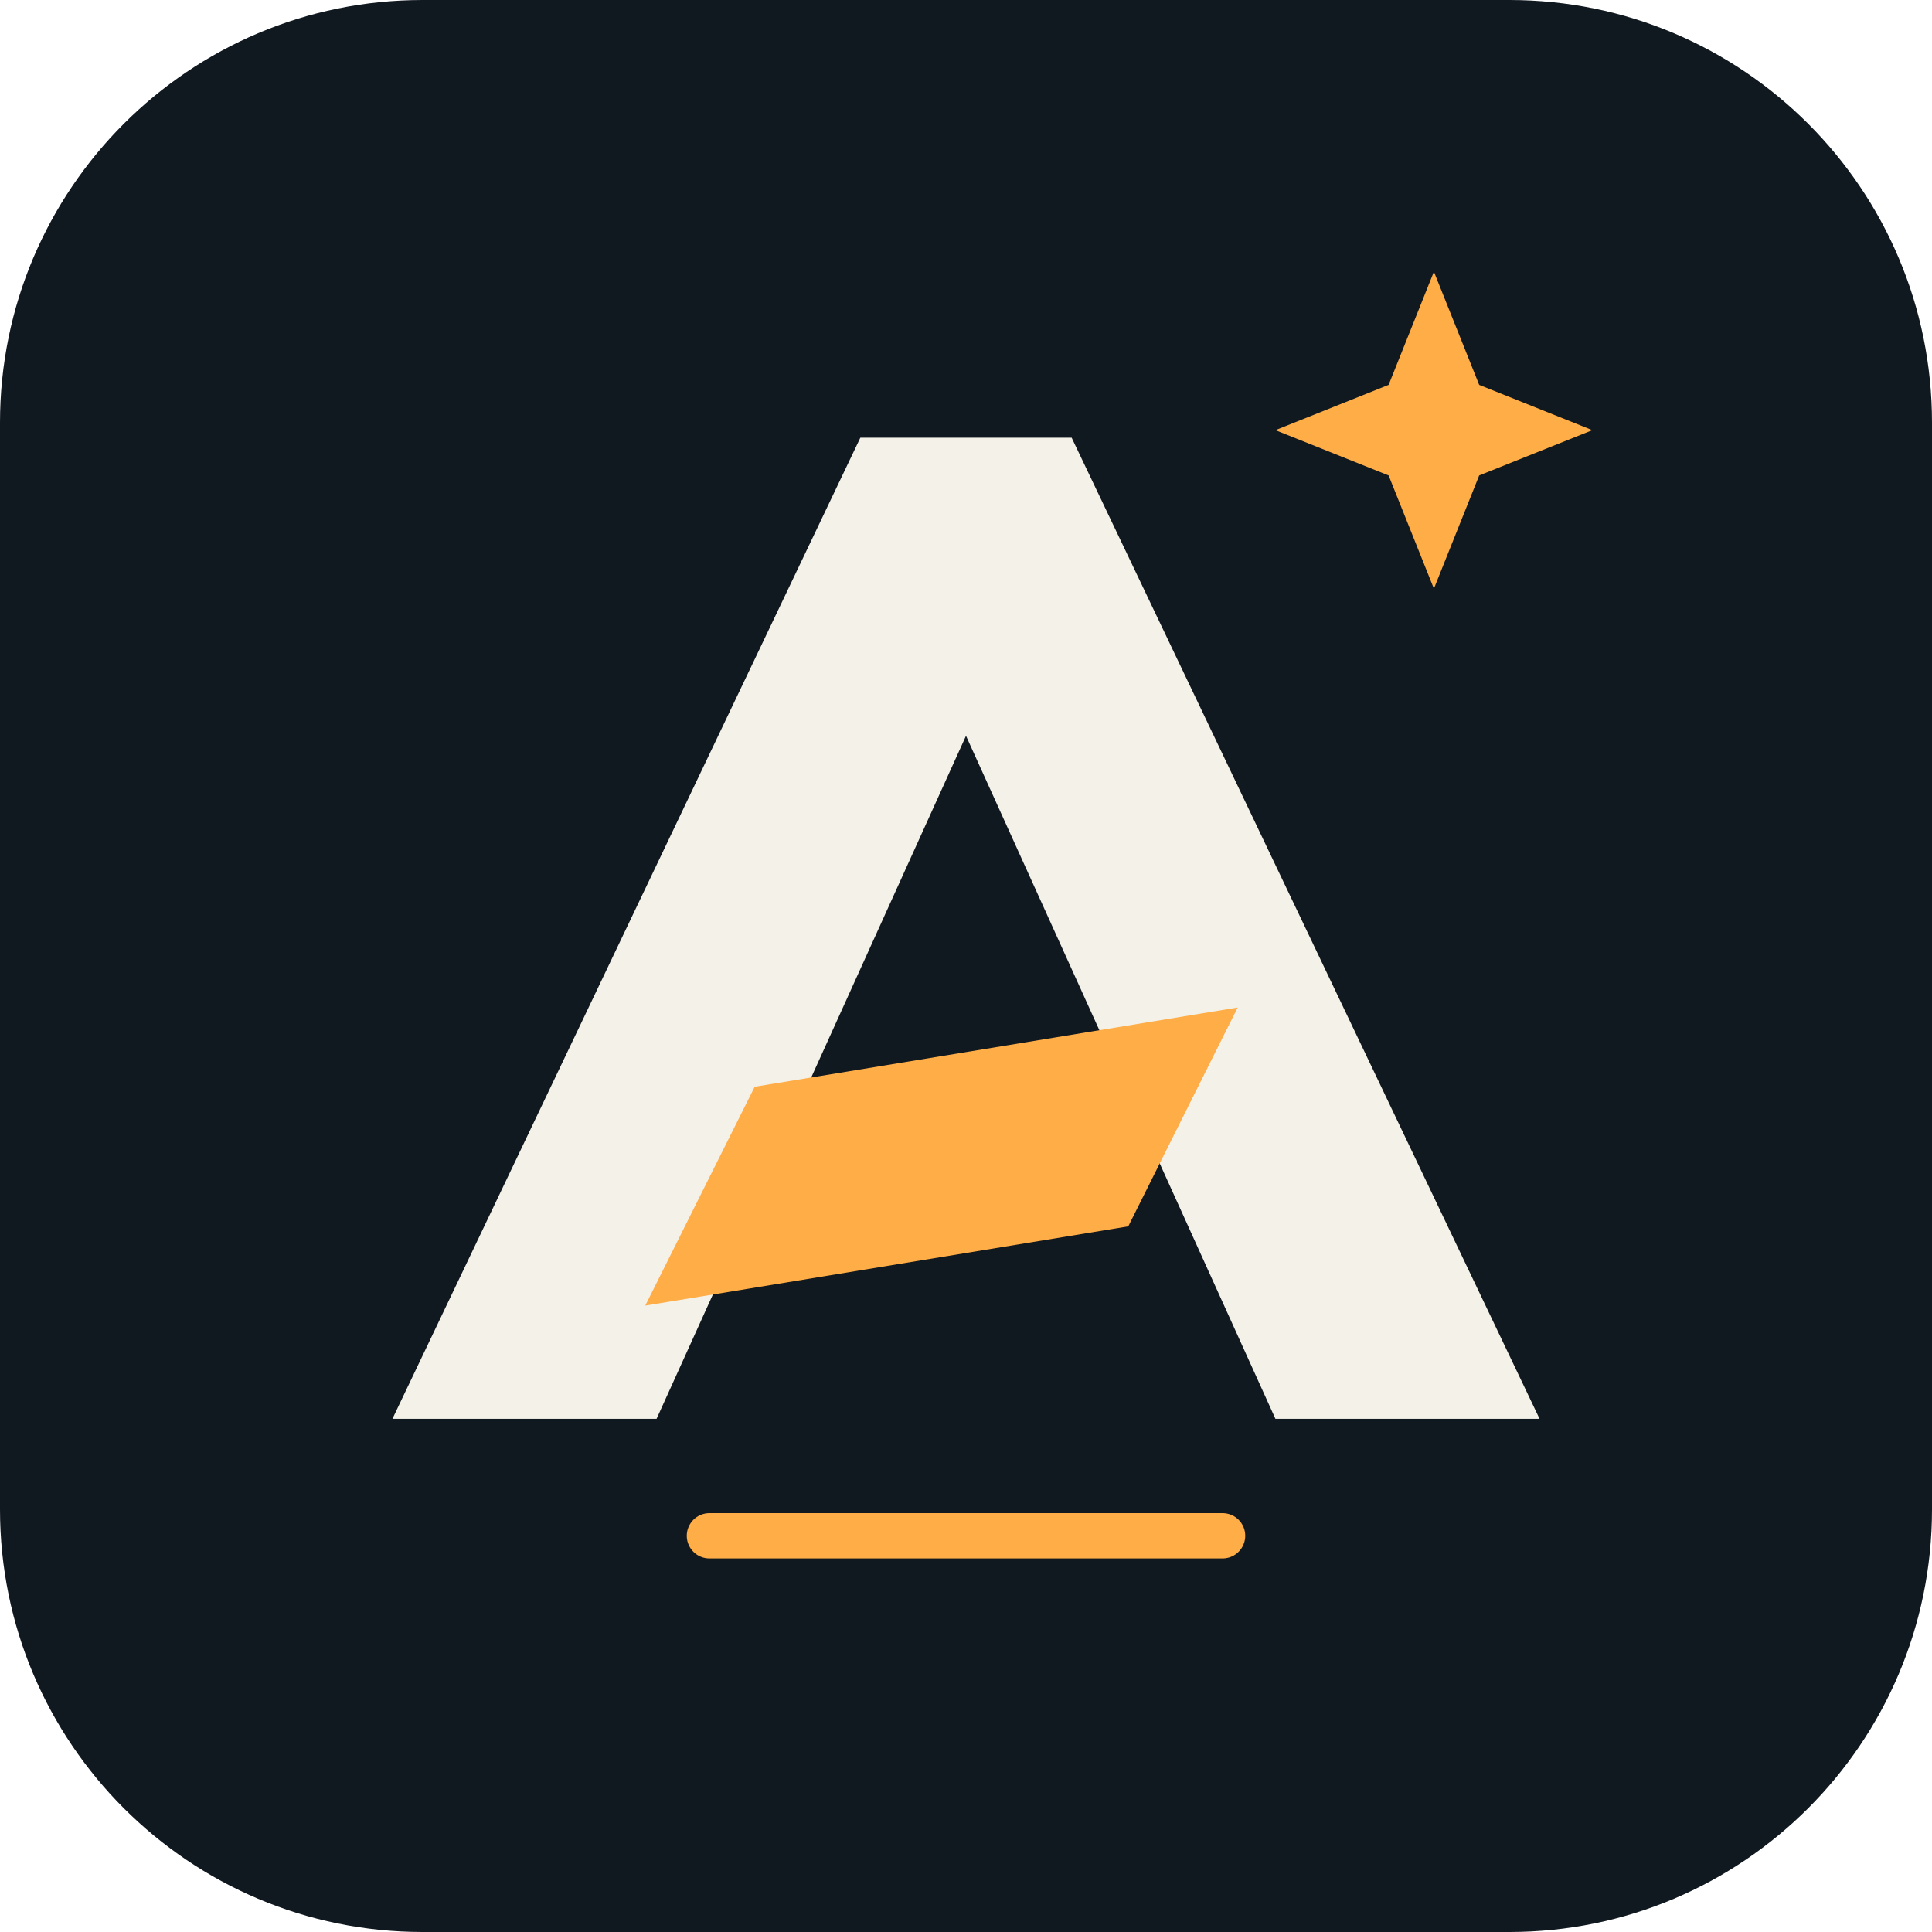
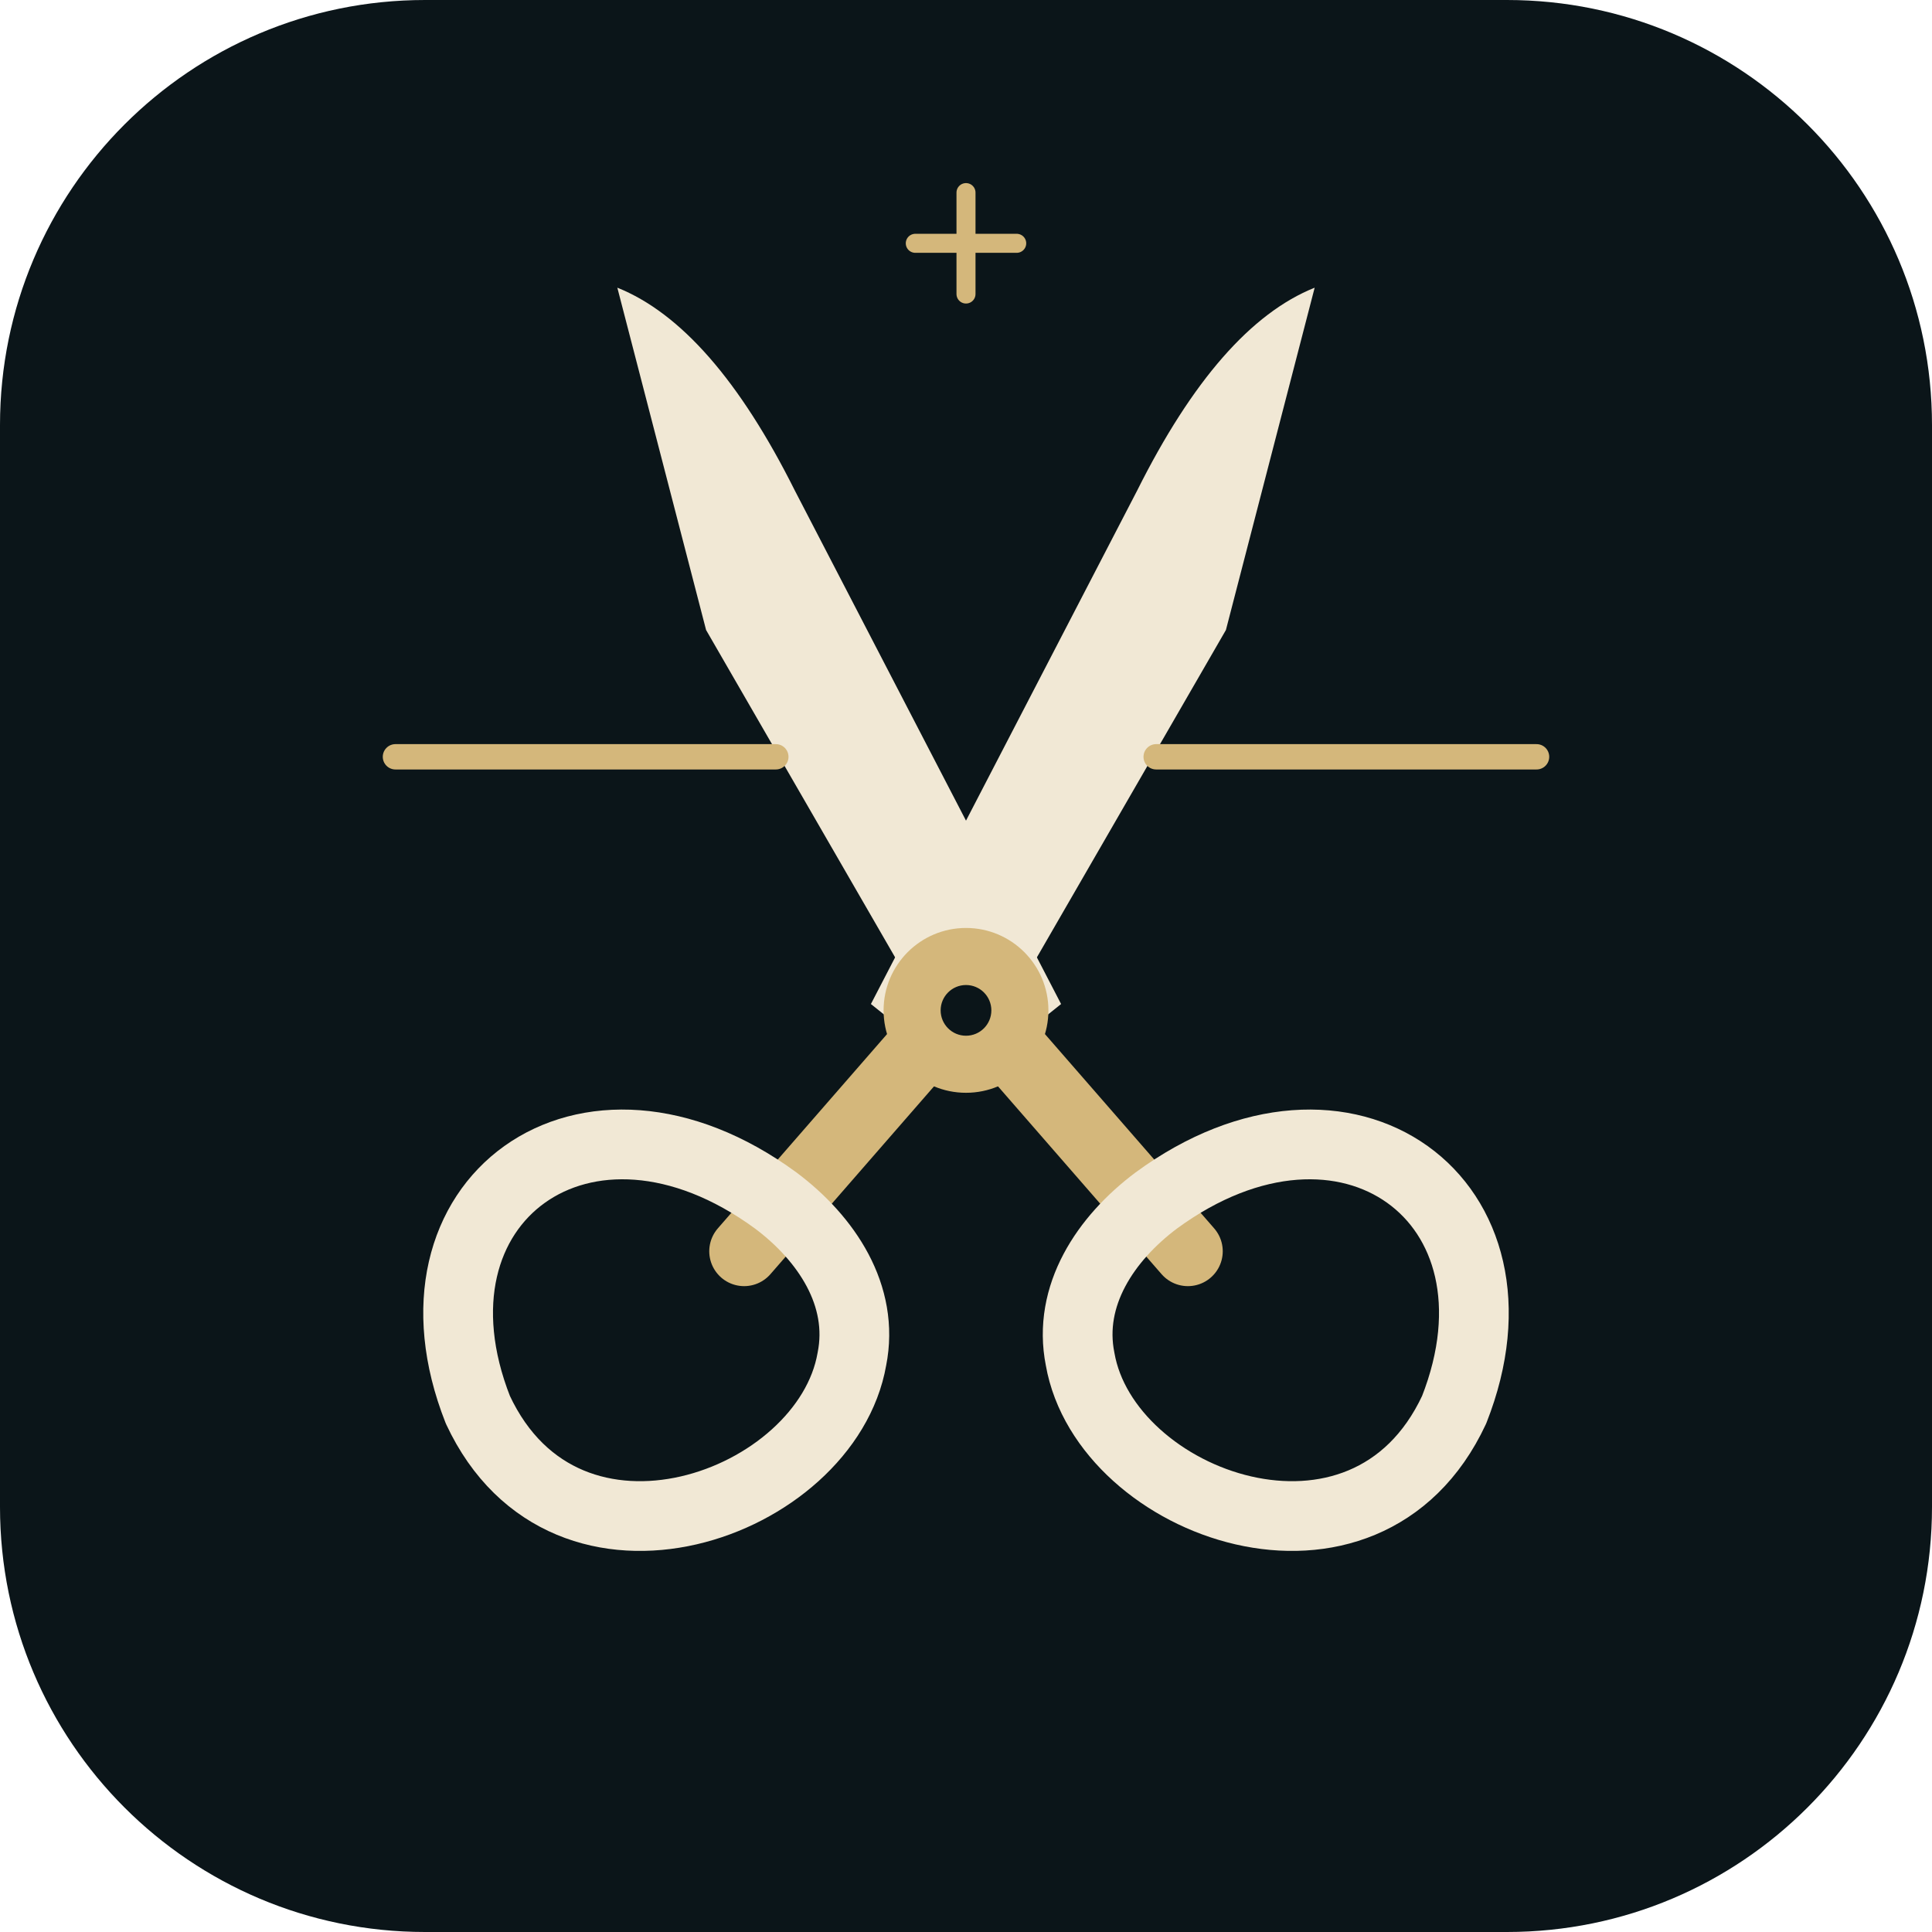
<svg xmlns="http://www.w3.org/2000/svg" width="512" height="512" viewBox="0 0 512 512" role="img" aria-labelledby="title desc">
-   <rect width="512" height="512" rx="112" fill="#101820" />
-   <path d="M104 376 228 116h56l124 260h-70l-82-181-82 181Z" fill="#F4F1E8" />
-   <path d="m200 288 128-21-29 58-128 21Z" fill="#FFAD47" />
-   <path d="m380 72 12 30 30 12-30 12-12 30-12-30-30-12 30-12Z" fill="#FFAD47" />
-   <path d="M188 407h136" stroke="#FFAD47" stroke-width="12" stroke-linecap="round" />
+   <rect x="0" y="0" width="512" height="512" rx="112.64" fill="#0B1519" />
+   <g transform="translate(40.96 40.96) scale(1.68)">
+     <g transform="translate(0 0) scale(1)">
+       <path d="M73 21Q88 27 101 53L143 134 128 146 87 75Z" fill="#F1E8D5" />
+       <path d="M183 21Q168 27 155 53L113 134 128 146 169 75Z" fill="#F1E8D5" />
+       <path d="M120 142 93 173M136 142 163 173" fill="none" stroke="#D4B77B" stroke-width="11" stroke-linecap="round" stroke-linejoin="round" />
+       <path d="M98 165C68 143 38 165 51 198C65 228 106 213 110 190C112 180 106 171 98 165Z" fill="none" stroke="#F1E8D5" stroke-width="11" stroke-linecap="round" stroke-linejoin="round" />
+       <path d="M158 165C188 143 218 165 205 198C191 228 150 213 146 190C144 180 150 171 158 165Z" fill="none" stroke="#F1E8D5" stroke-width="11" stroke-linecap="round" stroke-linejoin="round" />
+       <circle cx="128" cy="135" r="13" fill="#D4B77B" />
+       <circle cx="128" cy="135" r="4" fill="#0B1519" />
+       <path d="M38 95H98M158 95H218" fill="none" stroke="#D4B77B" stroke-width="4" stroke-linecap="round" stroke-linejoin="round" />
+       <path d="M120 14H136M128 6V22" fill="none" stroke="#D4B77B" stroke-width="3" stroke-linecap="round" stroke-linejoin="round" />
+     </g>
+   </g>
</svg>
